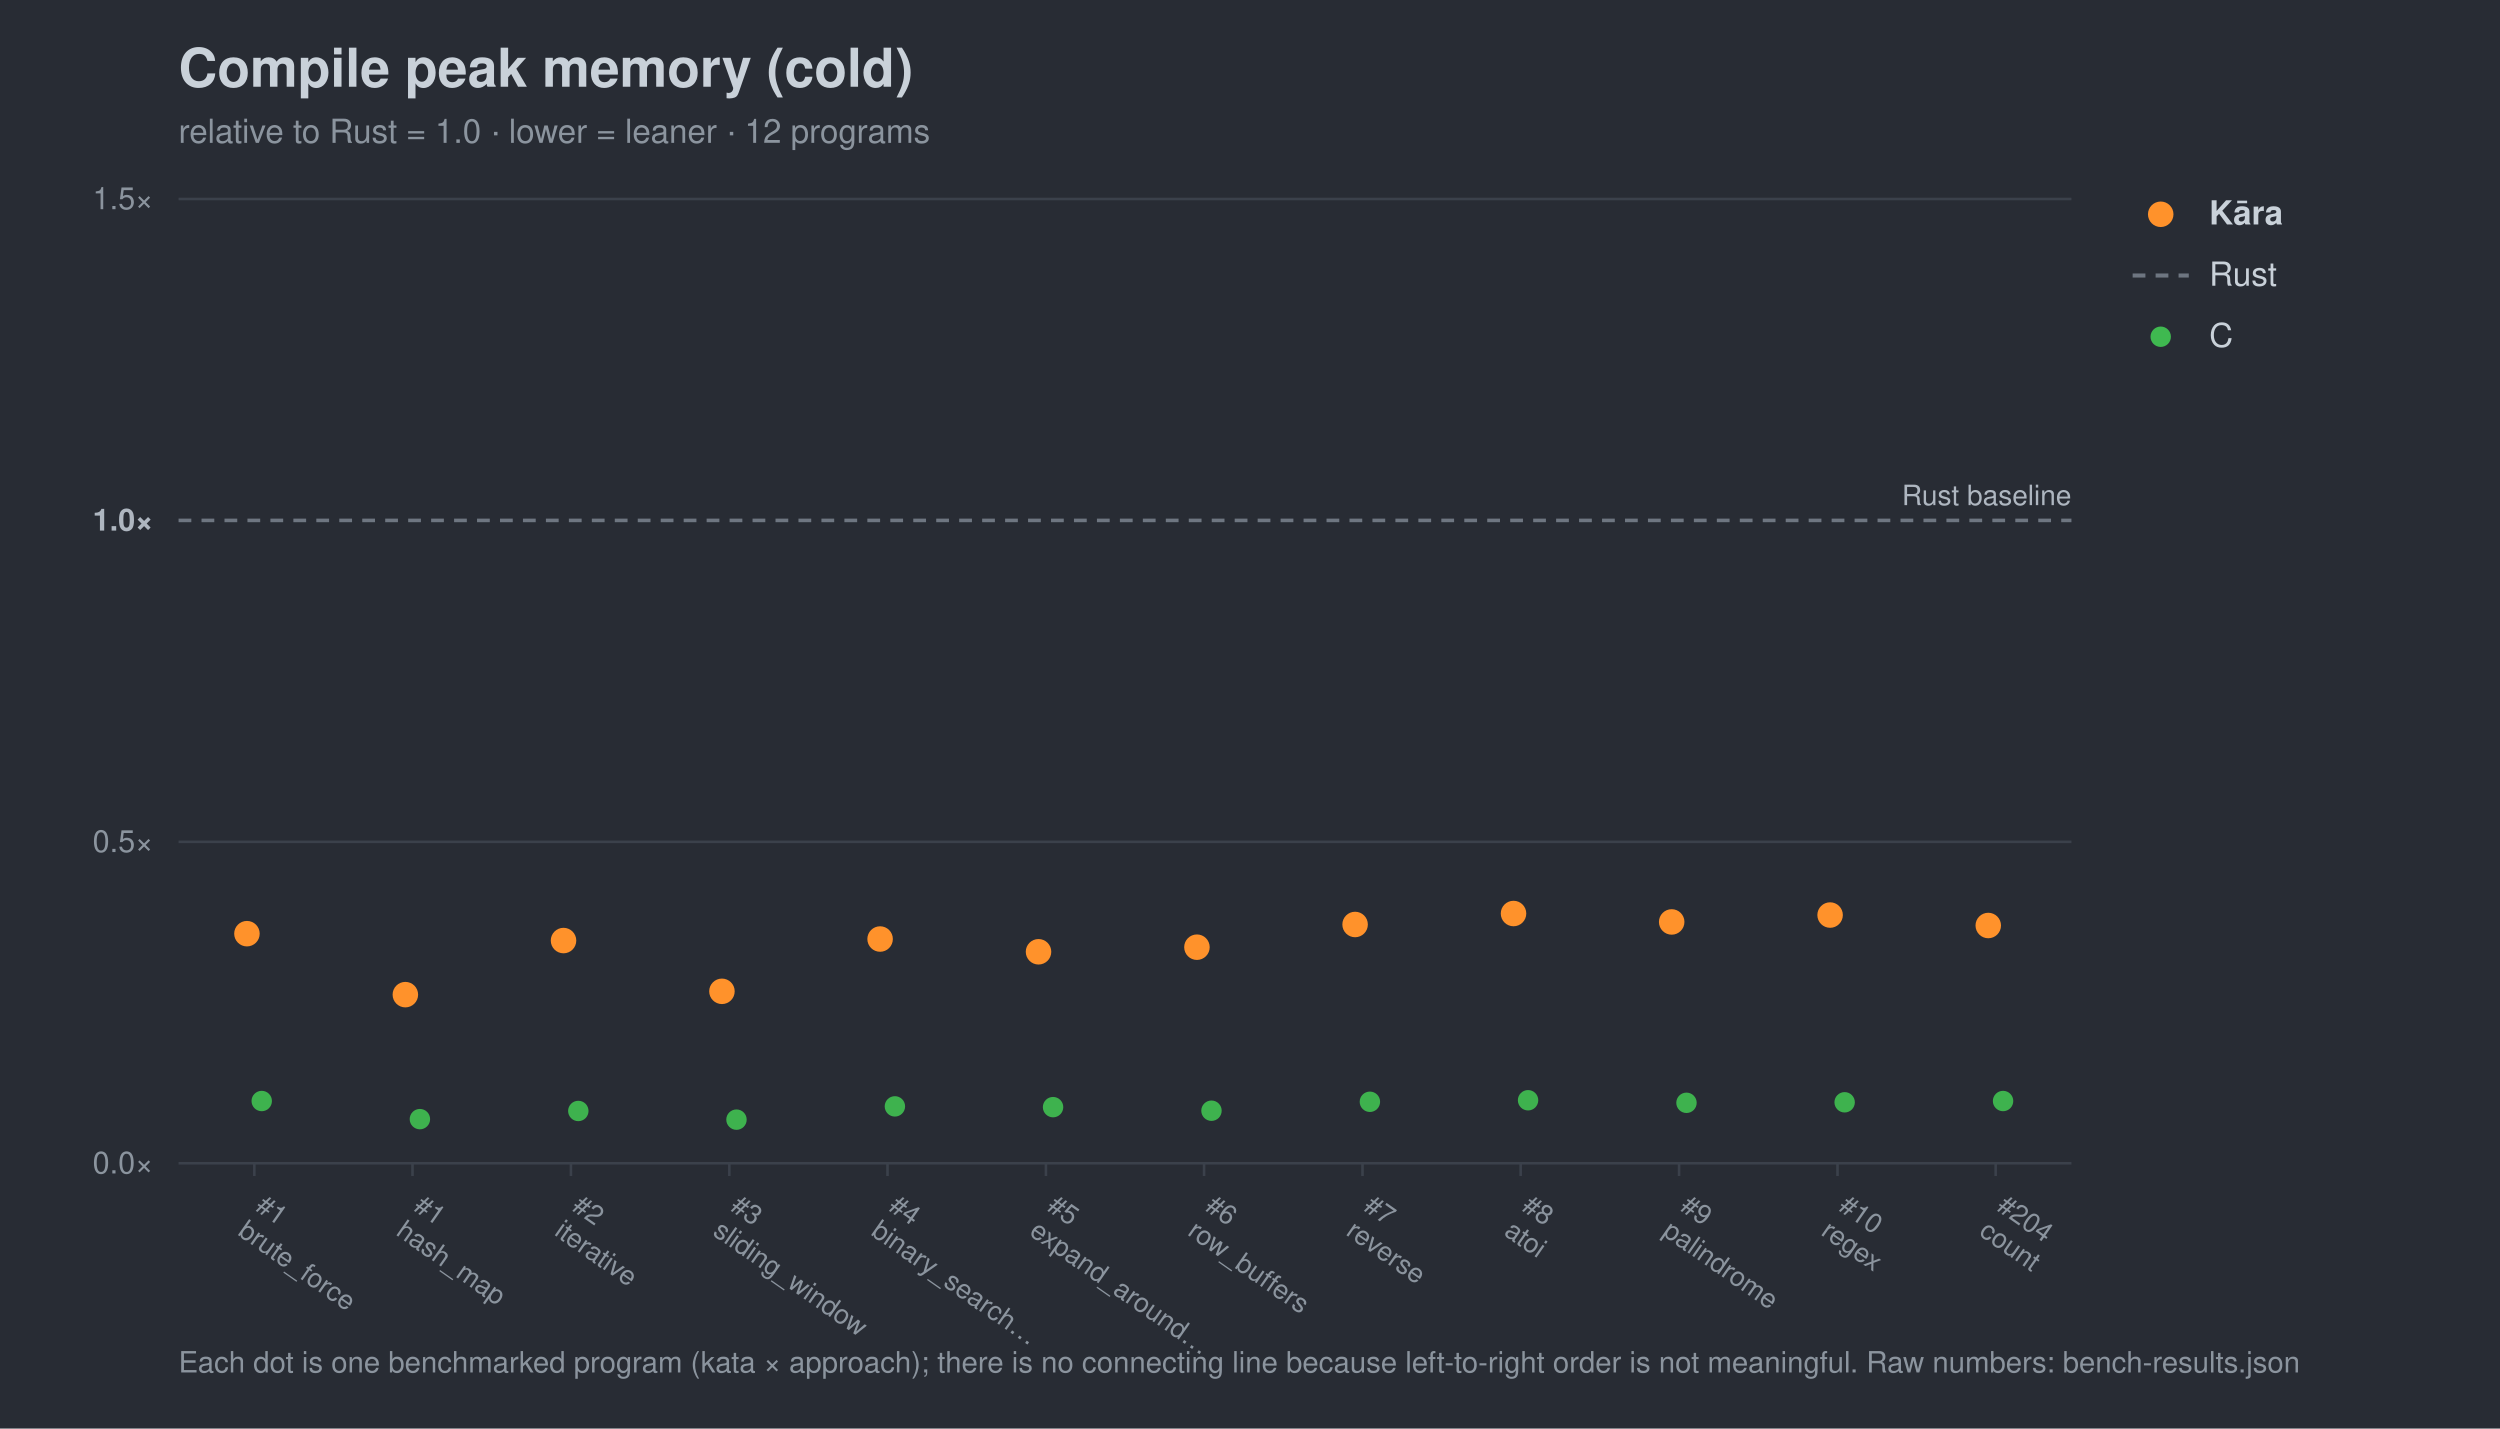
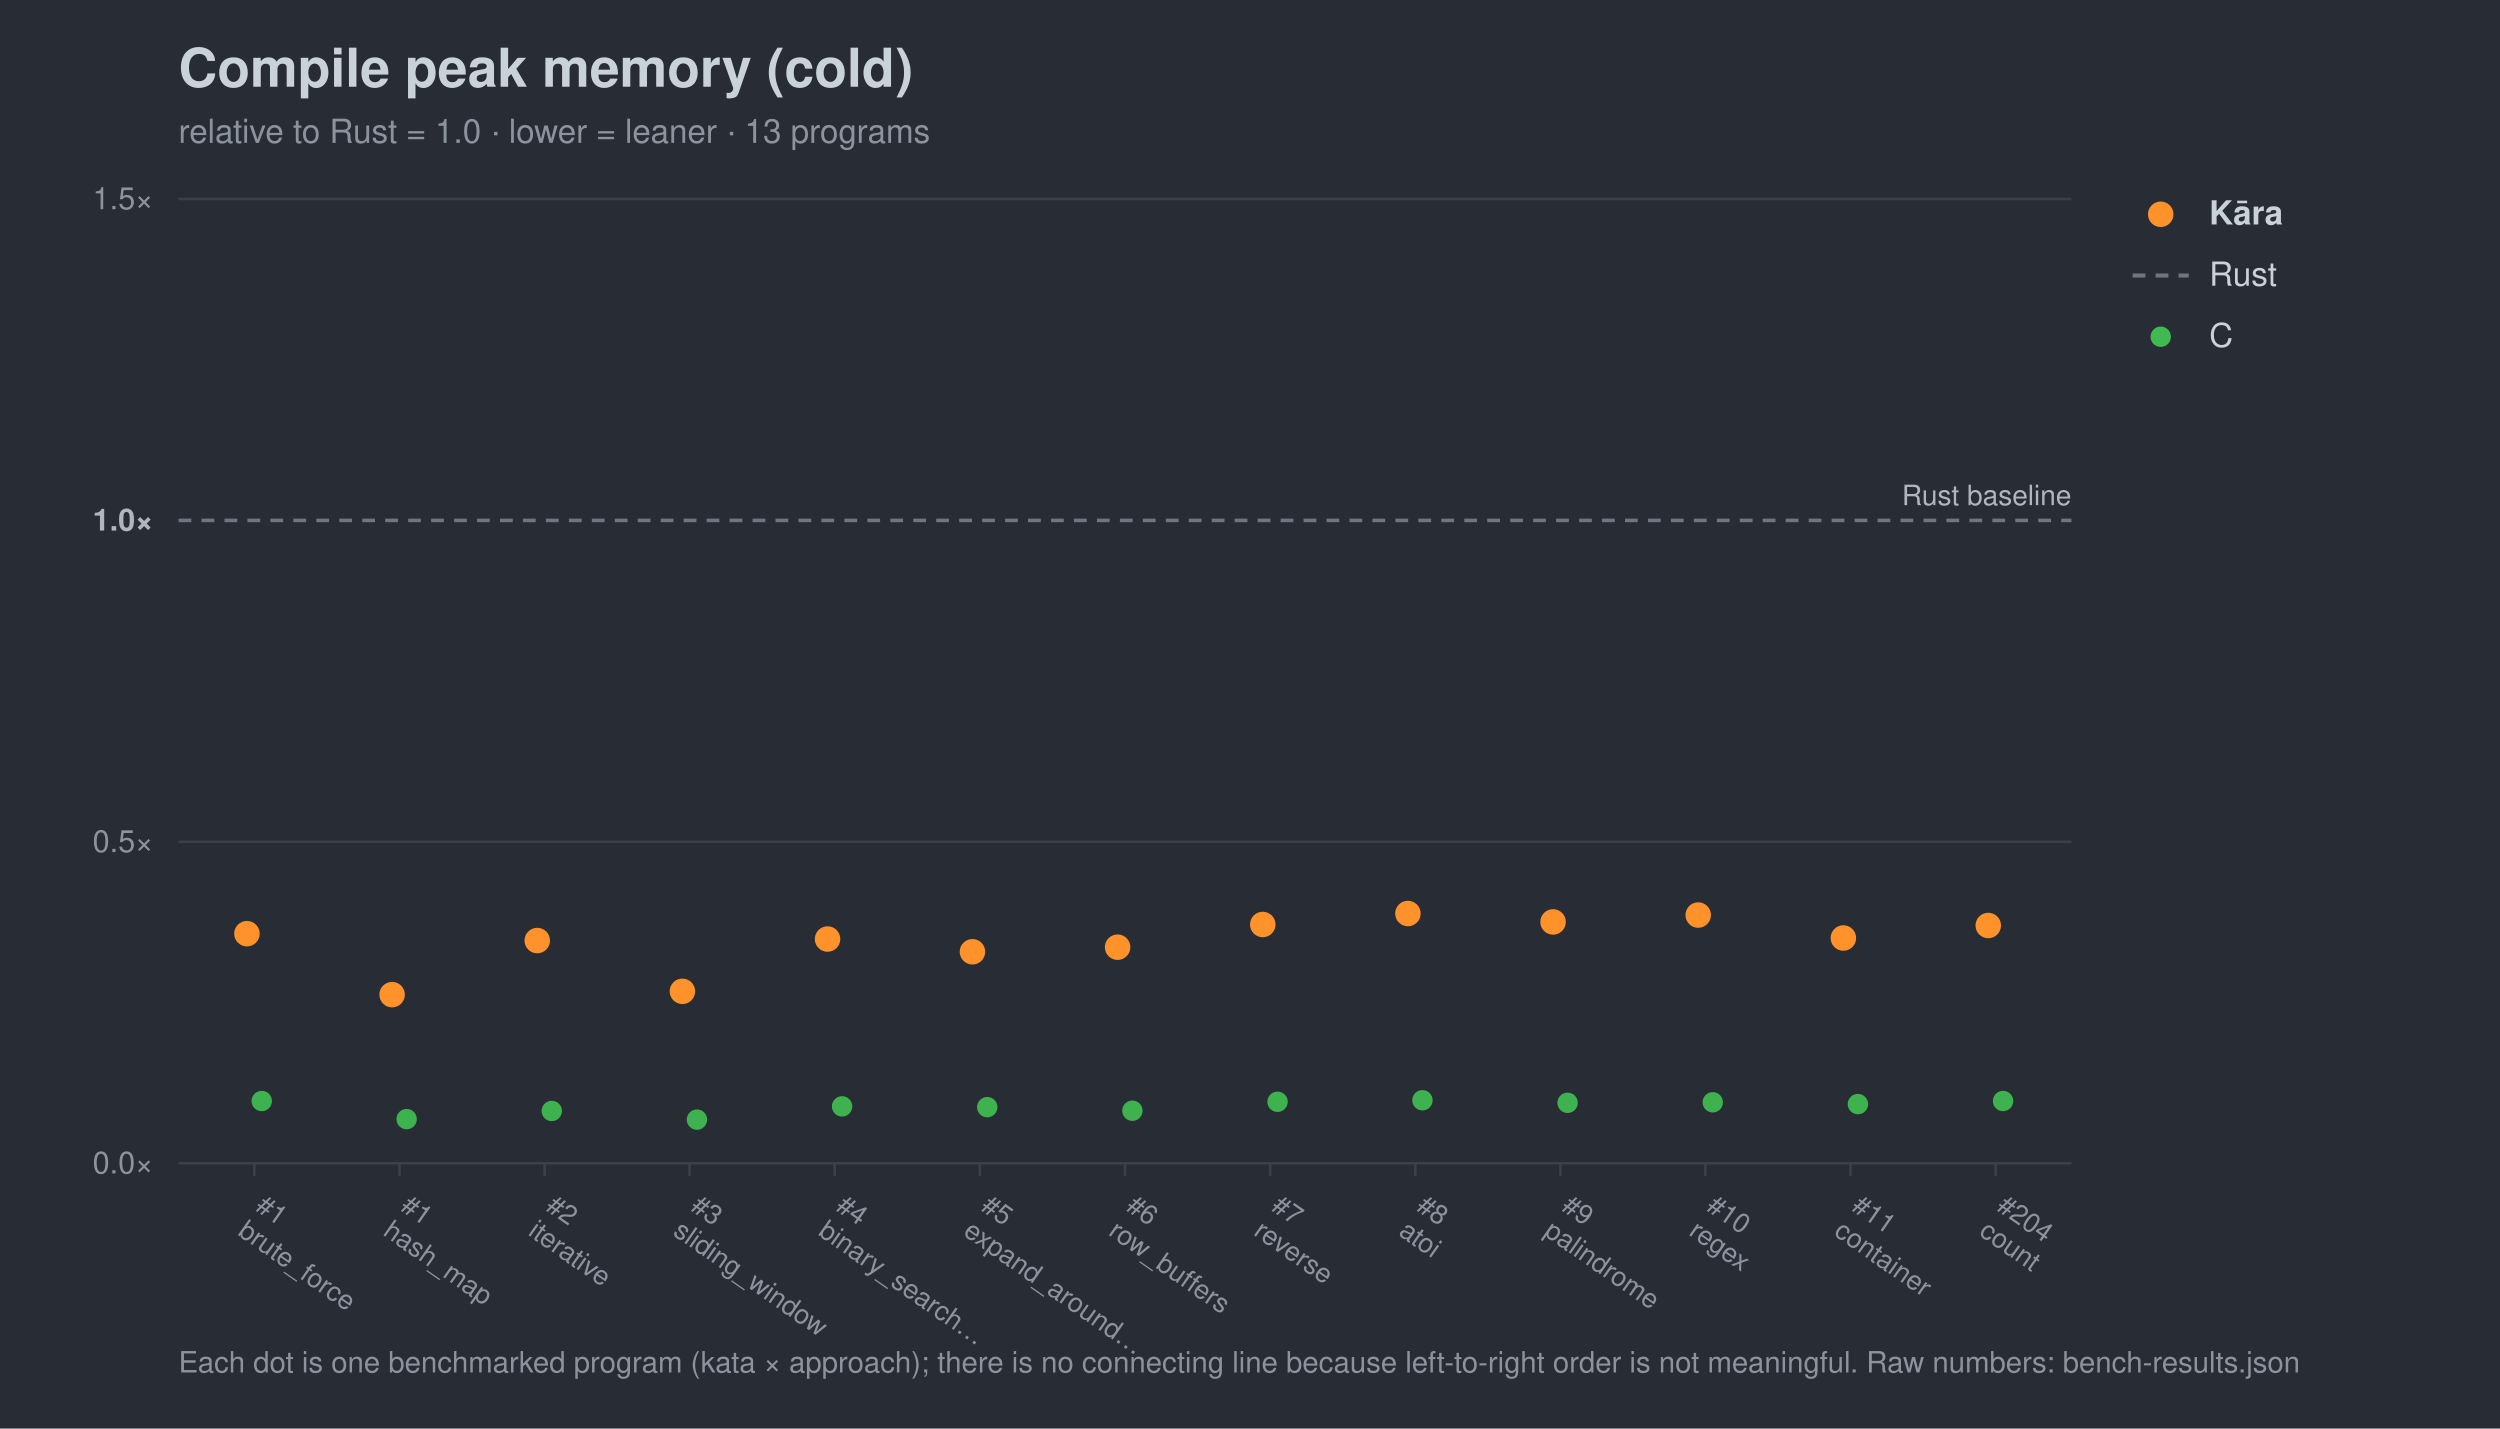
<svg xmlns="http://www.w3.org/2000/svg" width="980" height="560" viewBox="0 0 980 560" font-family="-apple-system,Segoe UI,Helvetica,Arial,sans-serif">
  <rect width="980" height="560" fill="#282c34" />
  <text x="70" y="34" font-size="21" font-weight="700" fill="#c9d1d9">Compile peak memory (cold)</text>
-   <text x="70" y="56" font-size="13" fill="#8b949e">relative to Rust = 1.0 · lower = leaner · 12 programs</text>
+   <text x="70" y="56" font-size="13" fill="#8b949e">relative to Rust = 1.0 · lower = leaner · 13 programs</text>
  <line x1="70" y1="456.0" x2="812" y2="456.0" stroke="#3b414b" stroke-width="1" />
  <text x="60" y="460.0" font-size="12" text-anchor="end" fill="#8b949e">0.0×</text>
  <line x1="70" y1="330.0" x2="812" y2="330.0" stroke="#3b414b" stroke-width="1" />
  <text x="60" y="334.0" font-size="12" text-anchor="end" fill="#8b949e">0.5×</text>
  <line x1="70" y1="204.0" x2="812" y2="204.0" stroke="#6e7681" stroke-width="1.4" stroke-dasharray="5 4" />
  <text x="60" y="208.0" font-size="12" text-anchor="end" fill="#aeb6c0" font-weight="700">1.0×</text>
  <line x1="70" y1="78.0" x2="812" y2="78.0" stroke="#3b414b" stroke-width="1" />
  <text x="60" y="82.0" font-size="12" text-anchor="end" fill="#8b949e">1.5×</text>
  <text x="812" y="198.0" font-size="11" text-anchor="end" fill="#aeb6c0">Rust baseline</text>
  <line x1="99.7" y1="456" x2="99.7" y2="461" stroke="#3b414b" />
  <g transform="translate(99.7,474) rotate(35)">
    <text x="0" y="0" font-size="10.5" fill="#8b949e">#1</text>
    <text x="0" y="12" font-size="10.5" fill="#8b949e">brute_force</text>
  </g>
-   <line x1="161.7" y1="456" x2="161.7" y2="461" stroke="#3b414b" />
-   <g transform="translate(161.7,474) rotate(35)">
+   <line x1="156.6" y1="456" x2="156.6" y2="461" stroke="#3b414b" />
+   <g transform="translate(156.6,474) rotate(35)">
    <text x="0" y="0" font-size="10.5" fill="#8b949e">#1</text>
    <text x="0" y="12" font-size="10.5" fill="#8b949e">hash_map</text>
  </g>
-   <line x1="223.8" y1="456" x2="223.8" y2="461" stroke="#3b414b" />
-   <g transform="translate(223.8,474) rotate(35)">
+   <line x1="213.5" y1="456" x2="213.5" y2="461" stroke="#3b414b" />
+   <g transform="translate(213.5,474) rotate(35)">
    <text x="0" y="0" font-size="10.5" fill="#8b949e">#2</text>
    <text x="0" y="12" font-size="10.5" fill="#8b949e">iterative</text>
  </g>
-   <line x1="285.9" y1="456" x2="285.9" y2="461" stroke="#3b414b" />
-   <g transform="translate(285.9,474) rotate(35)">
+   <line x1="270.3" y1="456" x2="270.3" y2="461" stroke="#3b414b" />
+   <g transform="translate(270.3,474) rotate(35)">
    <text x="0" y="0" font-size="10.5" fill="#8b949e">#3</text>
    <text x="0" y="12" font-size="10.5" fill="#8b949e">sliding_window</text>
  </g>
-   <line x1="347.9" y1="456" x2="347.9" y2="461" stroke="#3b414b" />
-   <g transform="translate(347.9,474) rotate(35)">
+   <line x1="327.2" y1="456" x2="327.2" y2="461" stroke="#3b414b" />
+   <g transform="translate(327.2,474) rotate(35)">
    <text x="0" y="0" font-size="10.5" fill="#8b949e">#4</text>
    <text x="0" y="12" font-size="10.5" fill="#8b949e">binary_search…</text>
  </g>
-   <line x1="410.0" y1="456" x2="410.0" y2="461" stroke="#3b414b" />
-   <g transform="translate(410.0,474) rotate(35)">
+   <line x1="384.1" y1="456" x2="384.1" y2="461" stroke="#3b414b" />
+   <g transform="translate(384.1,474) rotate(35)">
    <text x="0" y="0" font-size="10.5" fill="#8b949e">#5</text>
    <text x="0" y="12" font-size="10.5" fill="#8b949e">expand_around…</text>
  </g>
-   <line x1="472.0" y1="456" x2="472.0" y2="461" stroke="#3b414b" />
-   <g transform="translate(472.0,474) rotate(35)">
+   <line x1="441.0" y1="456" x2="441.0" y2="461" stroke="#3b414b" />
+   <g transform="translate(441.0,474) rotate(35)">
    <text x="0" y="0" font-size="10.5" fill="#8b949e">#6</text>
    <text x="0" y="12" font-size="10.5" fill="#8b949e">row_buffers</text>
  </g>
-   <line x1="534.1" y1="456" x2="534.1" y2="461" stroke="#3b414b" />
-   <g transform="translate(534.1,474) rotate(35)">
+   <line x1="497.9" y1="456" x2="497.9" y2="461" stroke="#3b414b" />
+   <g transform="translate(497.9,474) rotate(35)">
    <text x="0" y="0" font-size="10.5" fill="#8b949e">#7</text>
    <text x="0" y="12" font-size="10.5" fill="#8b949e">reverse</text>
  </g>
-   <line x1="596.1" y1="456" x2="596.1" y2="461" stroke="#3b414b" />
-   <g transform="translate(596.1,474) rotate(35)">
+   <line x1="554.8" y1="456" x2="554.8" y2="461" stroke="#3b414b" />
+   <g transform="translate(554.8,474) rotate(35)">
    <text x="0" y="0" font-size="10.5" fill="#8b949e">#8</text>
    <text x="0" y="12" font-size="10.5" fill="#8b949e">atoi</text>
  </g>
-   <line x1="658.2" y1="456" x2="658.2" y2="461" stroke="#3b414b" />
-   <g transform="translate(658.2,474) rotate(35)">
+   <line x1="611.7" y1="456" x2="611.7" y2="461" stroke="#3b414b" />
+   <g transform="translate(611.7,474) rotate(35)">
    <text x="0" y="0" font-size="10.5" fill="#8b949e">#9</text>
    <text x="0" y="12" font-size="10.5" fill="#8b949e">palindrome</text>
  </g>
-   <line x1="720.3" y1="456" x2="720.3" y2="461" stroke="#3b414b" />
-   <g transform="translate(720.3,474) rotate(35)">
+   <line x1="668.5" y1="456" x2="668.5" y2="461" stroke="#3b414b" />
+   <g transform="translate(668.5,474) rotate(35)">
    <text x="0" y="0" font-size="10.5" fill="#8b949e">#10</text>
    <text x="0" y="12" font-size="10.5" fill="#8b949e">regex</text>
+   </g>
+   <line x1="725.4" y1="456" x2="725.4" y2="461" stroke="#3b414b" />
+   <g transform="translate(725.4,474) rotate(35)">
+     <text x="0" y="0" font-size="10.5" fill="#8b949e">#11</text>
+     <text x="0" y="12" font-size="10.5" fill="#8b949e">container</text>
  </g>
  <line x1="782.3" y1="456" x2="782.3" y2="461" stroke="#3b414b" />
  <g transform="translate(782.3,474) rotate(35)">
    <text x="0" y="0" font-size="10.5" fill="#8b949e">#204</text>
    <text x="0" y="12" font-size="10.5" fill="#8b949e">count</text>
  </g>
  <circle cx="102.6" cy="431.6" r="4.0" fill="#3fb950" opacity="0.95" />
-   <circle cx="164.6" cy="438.7" r="4.0" fill="#3fb950" opacity="0.95" />
-   <circle cx="226.7" cy="435.5" r="4.0" fill="#3fb950" opacity="0.95" />
-   <circle cx="288.7" cy="438.9" r="4.0" fill="#3fb950" opacity="0.95" />
-   <circle cx="350.8" cy="433.7" r="4.0" fill="#3fb950" opacity="0.95" />
-   <circle cx="412.8" cy="434.0" r="4.0" fill="#3fb950" opacity="0.95" />
-   <circle cx="474.9" cy="435.4" r="4.0" fill="#3fb950" opacity="0.95" />
-   <circle cx="537.0" cy="431.9" r="4.0" fill="#3fb950" opacity="0.95" />
-   <circle cx="599.0" cy="431.3" r="4.0" fill="#3fb950" opacity="0.95" />
-   <circle cx="661.1" cy="432.3" r="4.0" fill="#3fb950" opacity="0.95" />
-   <circle cx="723.1" cy="432.1" r="4.0" fill="#3fb950" opacity="0.95" />
+   <circle cx="159.4" cy="438.7" r="4.0" fill="#3fb950" opacity="0.95" />
+   <circle cx="216.3" cy="435.5" r="4.0" fill="#3fb950" opacity="0.95" />
+   <circle cx="273.2" cy="438.9" r="4.0" fill="#3fb950" opacity="0.95" />
+   <circle cx="330.1" cy="433.7" r="4.0" fill="#3fb950" opacity="0.95" />
+   <circle cx="387.0" cy="434.0" r="4.0" fill="#3fb950" opacity="0.95" />
+   <circle cx="443.9" cy="435.4" r="4.0" fill="#3fb950" opacity="0.95" />
+   <circle cx="500.8" cy="431.9" r="4.0" fill="#3fb950" opacity="0.95" />
+   <circle cx="557.6" cy="431.3" r="4.0" fill="#3fb950" opacity="0.95" />
+   <circle cx="614.5" cy="432.3" r="4.0" fill="#3fb950" opacity="0.95" />
+   <circle cx="671.4" cy="432.1" r="4.0" fill="#3fb950" opacity="0.95" />
+   <circle cx="728.3" cy="432.8" r="4.0" fill="#3fb950" opacity="0.95" />
  <circle cx="785.2" cy="431.6" r="4.0" fill="#3fb950" opacity="0.95" />
  <circle cx="96.8" cy="366.0" r="5.0" fill="#ff922b" opacity="1.0" />
-   <circle cx="158.9" cy="389.9" r="5.0" fill="#ff922b" opacity="1.0" />
-   <circle cx="220.9" cy="368.7" r="5.0" fill="#ff922b" opacity="1.0" />
-   <circle cx="283.0" cy="388.6" r="5.0" fill="#ff922b" opacity="1.0" />
-   <circle cx="345.0" cy="368.1" r="5.0" fill="#ff922b" opacity="1.0" />
-   <circle cx="407.1" cy="373.1" r="5.0" fill="#ff922b" opacity="1.0" />
-   <circle cx="469.2" cy="371.3" r="5.0" fill="#ff922b" opacity="1.0" />
-   <circle cx="531.2" cy="362.4" r="5.0" fill="#ff922b" opacity="1.0" />
-   <circle cx="593.3" cy="358.1" r="5.0" fill="#ff922b" opacity="1.0" />
-   <circle cx="655.3" cy="361.4" r="5.0" fill="#ff922b" opacity="1.0" />
-   <circle cx="717.4" cy="358.7" r="5.0" fill="#ff922b" opacity="1.0" />
+   <circle cx="153.7" cy="389.9" r="5.0" fill="#ff922b" opacity="1.0" />
+   <circle cx="210.6" cy="368.7" r="5.0" fill="#ff922b" opacity="1.0" />
+   <circle cx="267.5" cy="388.6" r="5.0" fill="#ff922b" opacity="1.0" />
+   <circle cx="324.4" cy="368.1" r="5.0" fill="#ff922b" opacity="1.0" />
+   <circle cx="381.2" cy="373.1" r="5.0" fill="#ff922b" opacity="1.0" />
+   <circle cx="438.1" cy="371.3" r="5.0" fill="#ff922b" opacity="1.0" />
+   <circle cx="495.0" cy="362.4" r="5.0" fill="#ff922b" opacity="1.0" />
+   <circle cx="551.9" cy="358.1" r="5.0" fill="#ff922b" opacity="1.0" />
+   <circle cx="608.8" cy="361.4" r="5.0" fill="#ff922b" opacity="1.0" />
+   <circle cx="665.7" cy="358.7" r="5.0" fill="#ff922b" opacity="1.0" />
+   <circle cx="722.6" cy="367.7" r="5.0" fill="#ff922b" opacity="1.0" />
  <circle cx="779.4" cy="362.8" r="5.0" fill="#ff922b" opacity="1.0" />
  <circle cx="847" cy="84" r="5" fill="#ff922b" />
  <text x="866" y="88" font-size="13" fill="#c9d1d9" font-weight="700">Kāra</text>
  <line x1="836" y1="108" x2="858" y2="108" stroke="#6e7681" stroke-width="1.6" stroke-dasharray="5 4" />
  <text x="866" y="112" font-size="13" fill="#c9d1d9" font-weight="400">Rust</text>
  <circle cx="847" cy="132" r="4" fill="#3fb950" />
  <text x="866" y="136" font-size="13" fill="#c9d1d9" font-weight="400">C</text>
  <text x="70" y="538" font-size="11.5" fill="#8b949e">Each dot is one benchmarked program (kata × approach); there is no connecting line because left-to-right order is not meaningful. Raw numbers: bench-results.json</text>
</svg>
